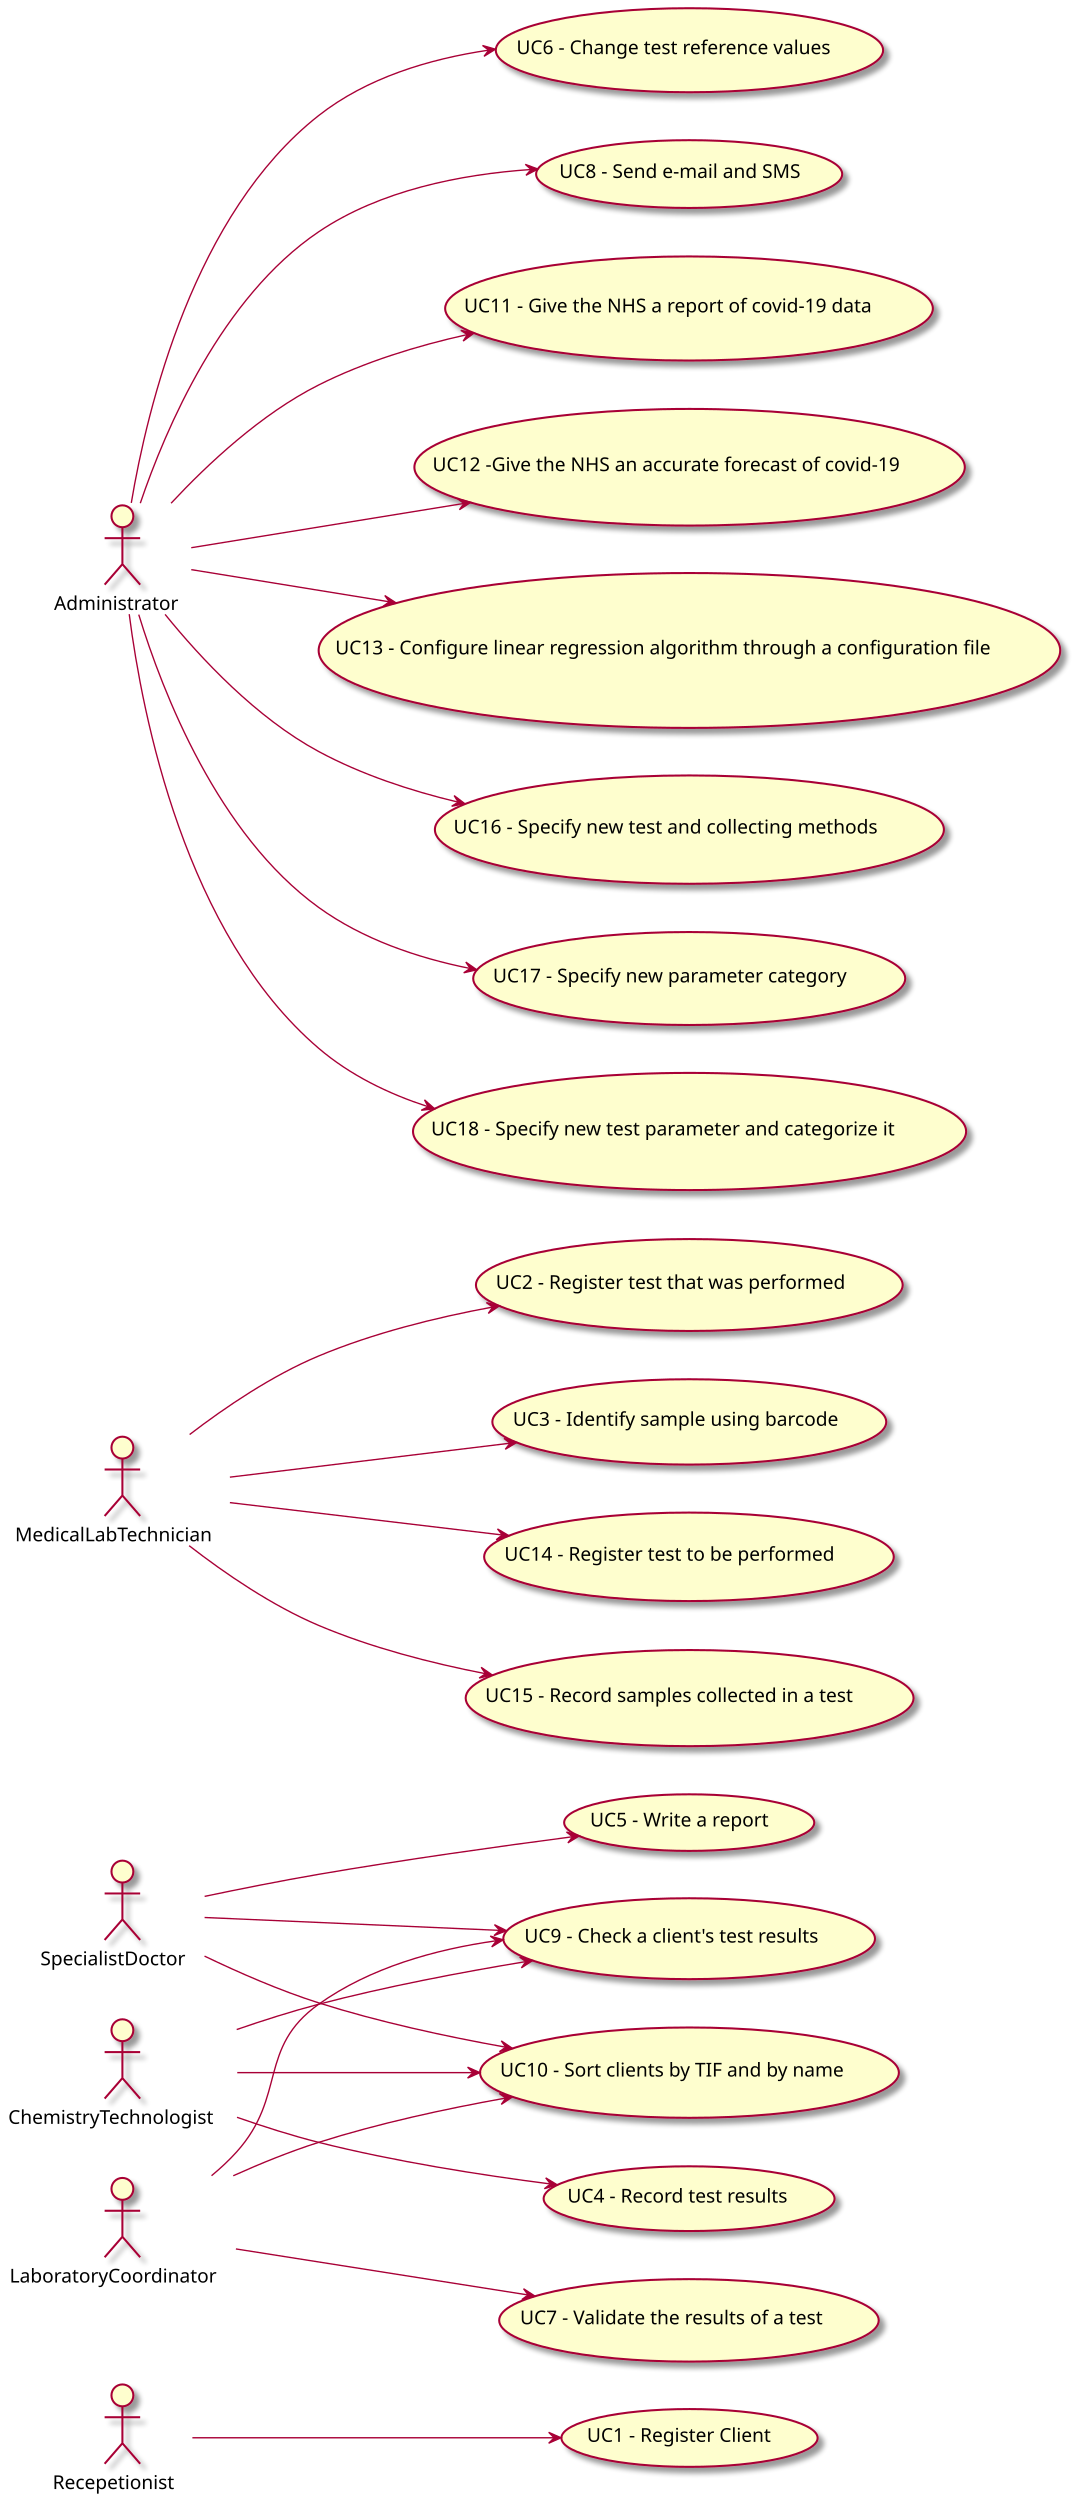
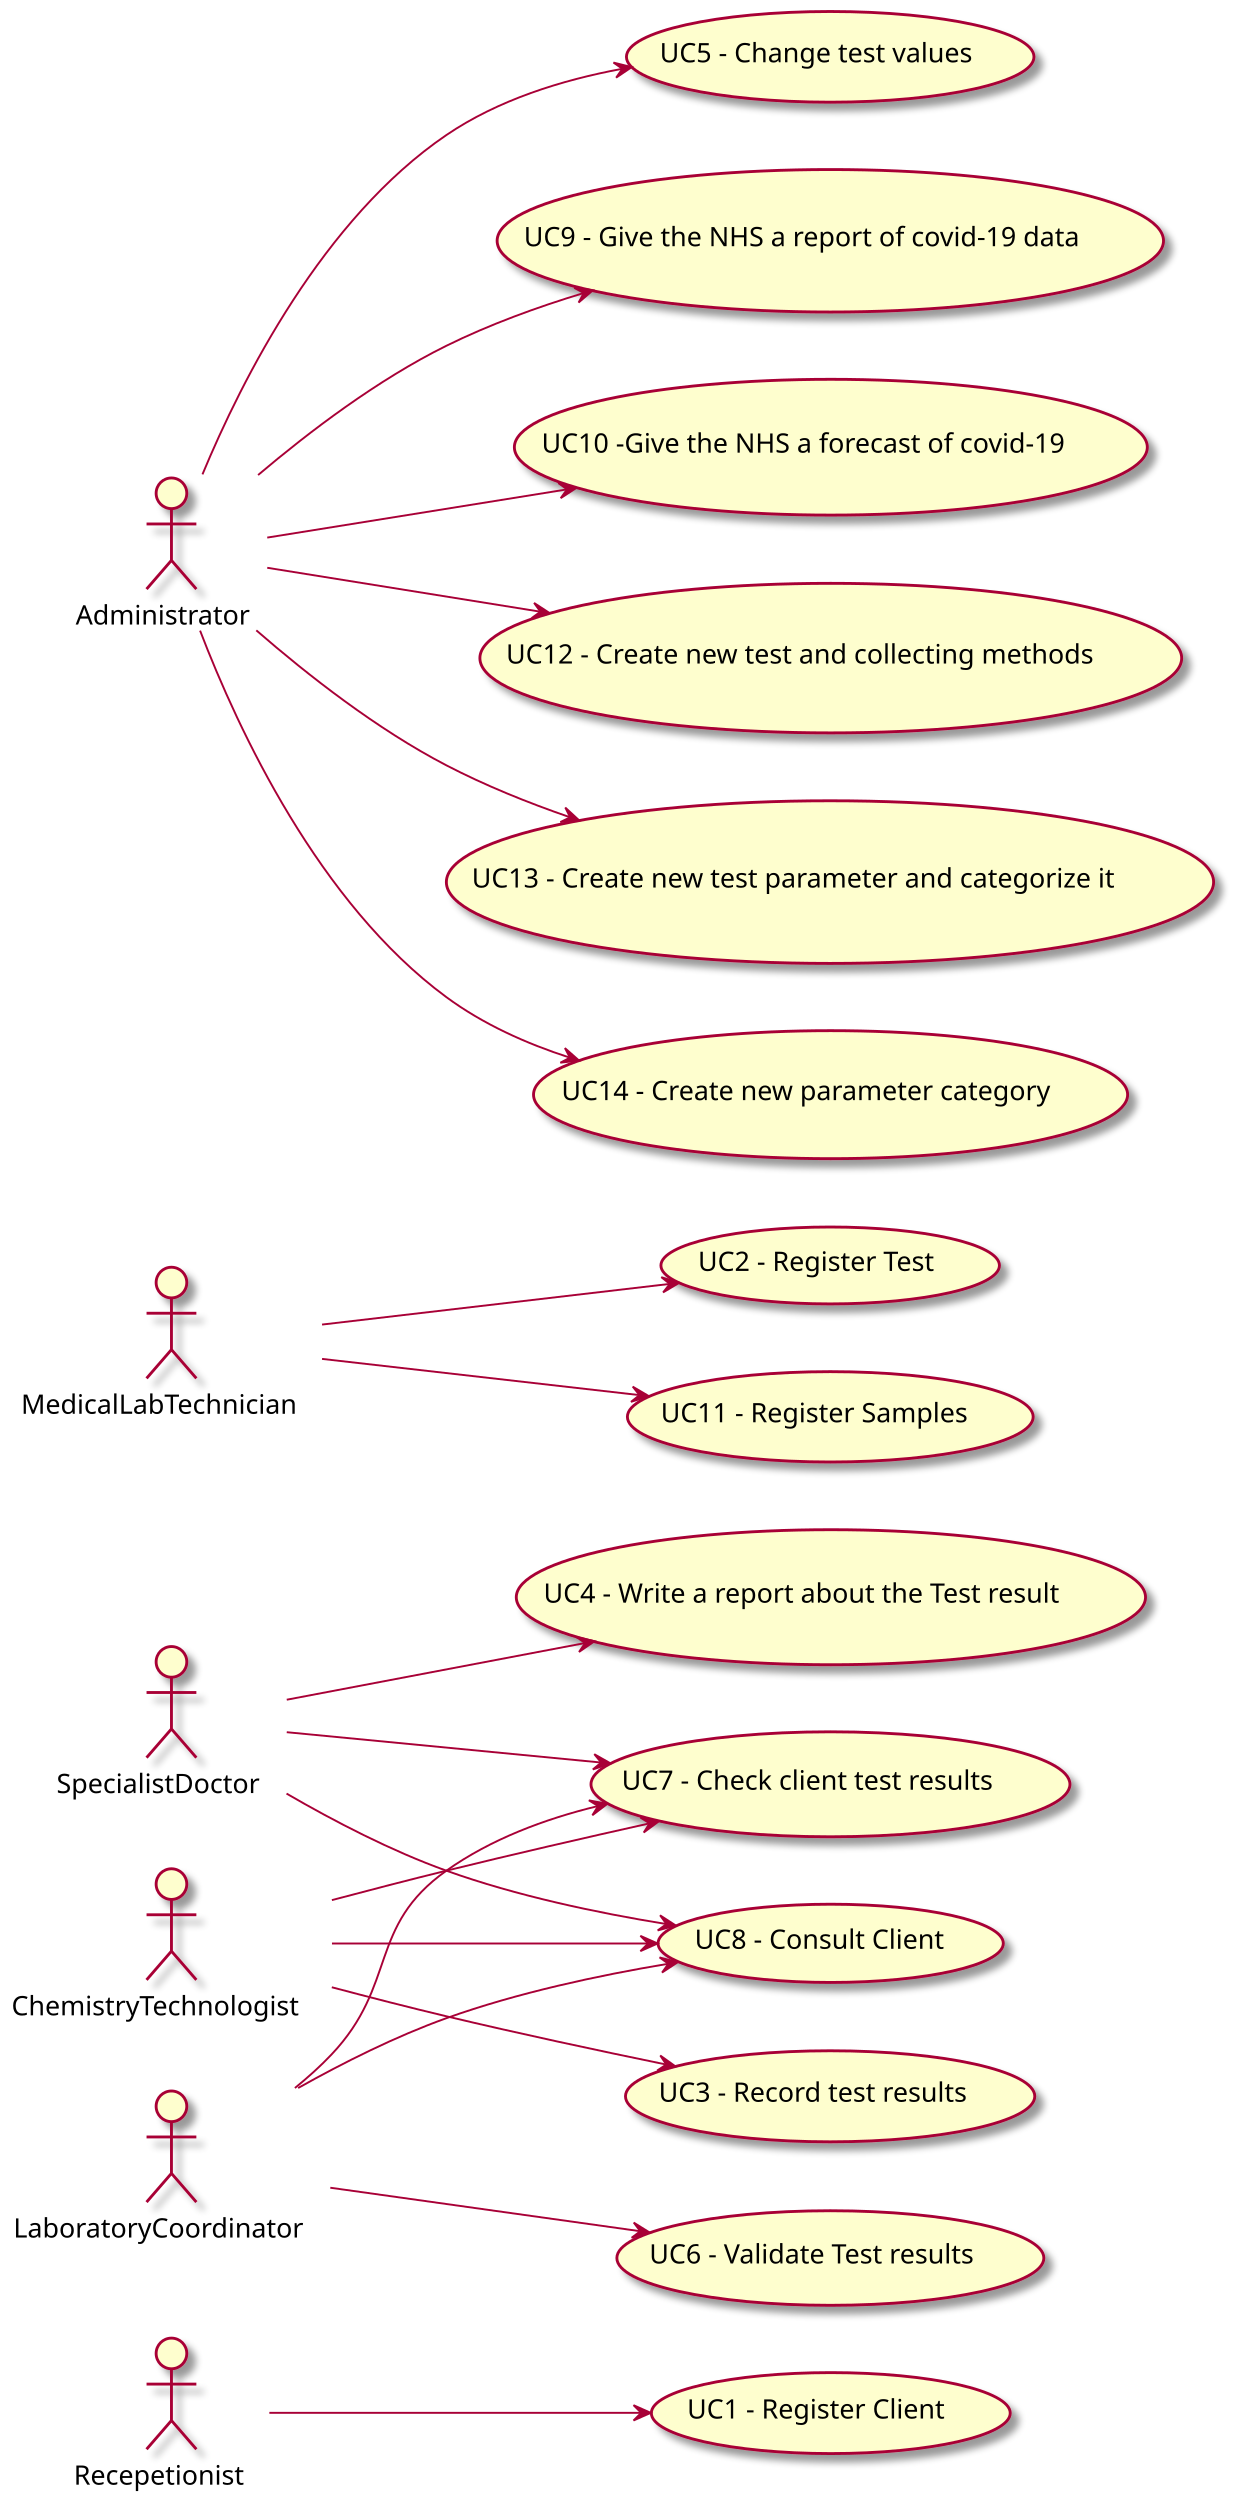
- <svg xmlns="http://www.w3.org/2000/svg" contentScriptType="application/ecmascript" contentStyleType="text/css" height="1828px" preserveAspectRatio="none" style="width:787px;height:1828px;" version="1.1" viewBox="0 0 787 1828" width="787px" zoomAndPan="magnify">
+ <svg xmlns="http://www.w3.org/2000/svg" contentScriptType="application/ecmascript" contentStyleType="text/css" height="1305px" preserveAspectRatio="none" style="width:645px;height:1305px;" version="1.1" viewBox="0 0 645 1305" width="645px" zoomAndPan="magnify">
  <defs>
-     <filter height="300%" id="f11ed9eg64wi3p" width="300%" x="-1" y="-1">
+     <filter height="300%" id="f1mqpg60bxb8xo" width="300%" x="-1" y="-1">
      <feGaussianBlur result="blurOut" stdDeviation="2.0" />
      <feColorMatrix in="blurOut" result="blurOut2" type="matrix" values="0 0 0 0 0 0 0 0 0 0 0 0 0 0 0 0 0 0 .4 0" />
      <feOffset dx="4.0" dy="4.0" in="blurOut2" result="blurOut3" />
      <feBlend in="SourceGraphic" in2="blurOut3" mode="normal" />
    </filter>
  </defs>
  <g>
-     <ellipse cx="89.5" cy="1751.5" fill="#FEFECE" filter="url(#f11ed9eg64wi3p)" rx="8" ry="8" style="stroke:#A80036;stroke-width:1.5;" />
-     <path d="M89.5,1759.5 L89.5,1786.5 M76.5,1767.5 L102.5,1767.5 M89.5,1786.5 L76.5,1801.5 M89.5,1786.5 L102.5,1801.5 " fill="none" filter="url(#f11ed9eg64wi3p)" style="stroke:#A80036;stroke-width:1.5;" />
-     <text fill="#000000" font-family="sans-serif" font-size="14" lengthAdjust="spacing" textLength="102" x="38.5" y="1819.995">Recepetionist</text>
-     <ellipse cx="504.169" cy="1782.634" fill="#FEFECE" filter="url(#f11ed9eg64wi3p)" rx="93.669" ry="21.134" style="stroke:#A80036;stroke-width:1.5;" />
-     <text fill="#000000" font-family="sans-serif" font-size="14" lengthAdjust="spacing" textLength="150" x="429.169" y="1785.48">UC1 - Register Client</text>
-     <ellipse cx="503.899" cy="1417.58" fill="#FEFECE" filter="url(#f11ed9eg64wi3p)" rx="135.899" ry="29.58" style="stroke:#A80036;stroke-width:1.5;" />
-     <text fill="#000000" font-family="sans-serif" font-size="14" lengthAdjust="spacing" textLength="241" x="383.399" y="1420.427">UC9 - Check a client's test results</text>
-     <ellipse cx="504.134" cy="1515.527" fill="#FEFECE" filter="url(#f11ed9eg64wi3p)" rx="153.134" ry="33.027" style="stroke:#A80036;stroke-width:1.5;" />
-     <text fill="#000000" font-family="sans-serif" font-size="14" lengthAdjust="spacing" textLength="277" x="365.634" y="1518.373">UC10 - Sort clients by TIF and by name</text>
-     <ellipse cx="89.5" cy="1058.5" fill="#FEFECE" filter="url(#f11ed9eg64wi3p)" rx="8" ry="8" style="stroke:#A80036;stroke-width:1.5;" />
-     <path d="M89.5,1066.5 L89.5,1093.5 M76.5,1074.5 L102.5,1074.5 M89.5,1093.5 L76.5,1108.5 M89.5,1093.5 L102.5,1108.5 " fill="none" filter="url(#f11ed9eg64wi3p)" style="stroke:#A80036;stroke-width:1.5;" />
-     <text fill="#000000" font-family="sans-serif" font-size="14" lengthAdjust="spacing" textLength="157" x="11" y="1126.995">MedicalLabTechnician</text>
-     <ellipse cx="504.023" cy="939.605" fill="#FEFECE" filter="url(#f11ed9eg64wi3p)" rx="156.023" ry="33.605" style="stroke:#A80036;stroke-width:1.5;" />
-     <text fill="#000000" font-family="sans-serif" font-size="14" lengthAdjust="spacing" textLength="283" x="362.523" y="942.451">UC2 - Register test that was performed</text>
-     <ellipse cx="504.014" cy="1039.703" fill="#FEFECE" filter="url(#f11ed9eg64wi3p)" rx="144.014" ry="31.203" style="stroke:#A80036;stroke-width:1.5;" />
-     <text fill="#000000" font-family="sans-serif" font-size="14" lengthAdjust="spacing" textLength="258" x="375.014" y="1042.55">UC3 - Identify sample using barcode</text>
-     <ellipse cx="503.768" cy="1138.354" fill="#FEFECE" filter="url(#f11ed9eg64wi3p)" rx="149.768" ry="32.354" style="stroke:#A80036;stroke-width:1.5;" />
-     <text fill="#000000" font-family="sans-serif" font-size="14" lengthAdjust="spacing" textLength="270" x="368.768" y="1141.2">UC14 - Register test to be performed</text>
-     <ellipse cx="504.249" cy="1241.65" fill="#FEFECE" filter="url(#f11ed9eg64wi3p)" rx="163.749" ry="35.15" style="stroke:#A80036;stroke-width:1.5;" />
-     <text fill="#000000" font-family="sans-serif" font-size="14" lengthAdjust="spacing" textLength="299" x="354.749" y="1244.496">UC15 - Record samples collected in a test</text>
-     <ellipse cx="89.5" cy="1484.5" fill="#FEFECE" filter="url(#f11ed9eg64wi3p)" rx="8" ry="8" style="stroke:#A80036;stroke-width:1.5;" />
-     <path d="M89.5,1492.5 L89.5,1519.5 M76.5,1500.5 L102.5,1500.5 M89.5,1519.5 L76.5,1534.5 M89.5,1519.5 L102.5,1534.5 " fill="none" filter="url(#f11ed9eg64wi3p)" style="stroke:#A80036;stroke-width:1.5;" />
-     <text fill="#000000" font-family="sans-serif" font-size="14" lengthAdjust="spacing" textLength="167" x="6" y="1552.995">ChemistryTechnologist</text>
-     <ellipse cx="503.868" cy="1607.674" fill="#FEFECE" filter="url(#f11ed9eg64wi3p)" rx="106.368" ry="23.674" style="stroke:#A80036;stroke-width:1.5;" />
-     <text fill="#000000" font-family="sans-serif" font-size="14" lengthAdjust="spacing" textLength="178" x="414.868" y="1610.52">UC4 - Record test results</text>
-     <ellipse cx="89.5" cy="1368.5" fill="#FEFECE" filter="url(#f11ed9eg64wi3p)" rx="8" ry="8" style="stroke:#A80036;stroke-width:1.5;" />
-     <path d="M89.5,1376.5 L89.5,1403.5 M76.5,1384.5 L102.5,1384.5 M89.5,1403.5 L76.5,1418.5 M89.5,1403.5 L102.5,1418.5 " fill="none" filter="url(#f11ed9eg64wi3p)" style="stroke:#A80036;stroke-width:1.5;" />
-     <text fill="#000000" font-family="sans-serif" font-size="14" lengthAdjust="spacing" textLength="120" x="29.5" y="1436.995">SpecialistDoctor</text>
-     <ellipse cx="503.943" cy="1332.689" fill="#FEFECE" filter="url(#f11ed9eg64wi3p)" rx="91.443" ry="20.689" style="stroke:#A80036;stroke-width:1.5;" />
-     <text fill="#000000" font-family="sans-serif" font-size="14" lengthAdjust="spacing" textLength="145" x="431.443" y="1335.535">UC5 - Write a report</text>
-     <ellipse cx="89.5" cy="377.5" fill="#FEFECE" filter="url(#f11ed9eg64wi3p)" rx="8" ry="8" style="stroke:#A80036;stroke-width:1.5;" />
-     <path d="M89.5,385.5 L89.5,412.5 M76.5,393.5 L102.5,393.5 M89.5,412.5 L76.5,427.5 M89.5,412.5 L102.5,427.5 " fill="none" filter="url(#f11ed9eg64wi3p)" style="stroke:#A80036;stroke-width:1.5;" />
-     <text fill="#000000" font-family="sans-serif" font-size="14" lengthAdjust="spacing" textLength="100" x="39.5" y="445.995">Administrator</text>
-     <ellipse cx="504.122" cy="36.724" fill="#FEFECE" filter="url(#f11ed9eg64wi3p)" rx="141.622" ry="30.724" style="stroke:#A80036;stroke-width:1.5;" />
-     <text fill="#000000" font-family="sans-serif" font-size="14" lengthAdjust="spacing" textLength="253" x="377.622" y="39.571">UC6 - Change test reference values</text>
-     <ellipse cx="503.908" cy="127.282" fill="#FEFECE" filter="url(#f11ed9eg64wi3p)" rx="111.908" ry="24.782" style="stroke:#A80036;stroke-width:1.5;" />
-     <text fill="#000000" font-family="sans-serif" font-size="14" lengthAdjust="spacing" textLength="190" x="408.908" y="130.128">UC8 - Send e-mail and SMS</text>
-     <ellipse cx="503.8" cy="225.56" fill="#FEFECE" filter="url(#f11ed9eg64wi3p)" rx="178.3" ry="38.06" style="stroke:#A80036;stroke-width:1.5;" />
-     <text fill="#000000" font-family="sans-serif" font-size="14" lengthAdjust="spacing" textLength="329" x="339.3" y="228.407">UC11 - Give the NHS a report of covid-19 data</text>
-     <ellipse cx="504.232" cy="341.646" fill="#FEFECE" filter="url(#f11ed9eg64wi3p)" rx="201.232" ry="42.646" style="stroke:#A80036;stroke-width:1.5;" />
-     <text fill="#000000" font-family="sans-serif" font-size="14" lengthAdjust="spacing" textLength="376" x="316.232" y="344.493">UC12 -Give the NHS an accurate forecast of covid-19</text>
-     <ellipse cx="504.114" cy="475.623" fill="#FEFECE" filter="url(#f11ed9eg64wi3p)" rx="271.114" ry="56.623" style="stroke:#A80036;stroke-width:1.5;" />
-     <text fill="#000000" font-family="sans-serif" font-size="14" lengthAdjust="spacing" textLength="518" x="245.114" y="478.469">UC13 - Configure linear regression algorithm through a configuration file</text>
-     <ellipse cx="504.091" cy="606.618" fill="#FEFECE" filter="url(#f11ed9eg64wi3p)" rx="186.091" ry="39.618" style="stroke:#A80036;stroke-width:1.5;" />
-     <text fill="#000000" font-family="sans-serif" font-size="14" lengthAdjust="spacing" textLength="345" x="331.591" y="609.465">UC16 - Specify new test and collecting methods</text>
-     <ellipse cx="503.952" cy="715.49" fill="#FEFECE" filter="url(#f11ed9eg64wi3p)" rx="157.952" ry="33.99" style="stroke:#A80036;stroke-width:1.5;" />
-     <text fill="#000000" font-family="sans-serif" font-size="14" lengthAdjust="spacing" textLength="287" x="360.452" y="718.337">UC17 - Specify new parameter category</text>
-     <ellipse cx="504.211" cy="827.342" fill="#FEFECE" filter="url(#f11ed9eg64wi3p)" rx="202.211" ry="42.842" style="stroke:#A80036;stroke-width:1.5;" />
-     <text fill="#000000" font-family="sans-serif" font-size="14" lengthAdjust="spacing" textLength="378" x="315.211" y="830.189">UC18 - Specify new test parameter and categorize it</text>
-     <ellipse cx="89.5" cy="1600.5" fill="#FEFECE" filter="url(#f11ed9eg64wi3p)" rx="8" ry="8" style="stroke:#A80036;stroke-width:1.5;" />
-     <path d="M89.5,1608.5 L89.5,1635.5 M76.5,1616.5 L102.5,1616.5 M89.5,1635.5 L76.5,1650.5 M89.5,1635.5 L102.5,1650.5 " fill="none" filter="url(#f11ed9eg64wi3p)" style="stroke:#A80036;stroke-width:1.5;" />
-     <text fill="#000000" font-family="sans-serif" font-size="14" lengthAdjust="spacing" textLength="165" x="7" y="1668.995">LaboratoryCoordinator</text>
-     <ellipse cx="503.758" cy="1696.652" fill="#FEFECE" filter="url(#f11ed9eg64wi3p)" rx="138.758" ry="30.152" style="stroke:#A80036;stroke-width:1.5;" />
-     <text fill="#000000" font-family="sans-serif" font-size="14" lengthAdjust="spacing" textLength="247" x="380.258" y="1699.498">UC7 - Validate the results of a test</text>
-     <path d="M140.668,1782.5 C206.009,1782.5 321.68,1782.5 404.768,1782.5 " fill="none" id="Recepetionist-to-Register" style="stroke:#A80036;stroke-width:1.0;" />
-     <polygon fill="#A80036" points="410.193,1782.5,401.193,1778.5,405.193,1782.5,401.193,1786.5,410.193,1782.5" style="stroke:#A80036;stroke-width:1.0;" />
-     <path d="M138.658,1048.928 C164.983,1028.749 199.07,1005.699 233,991.5 C272.777,974.854 318.098,963.48 360.099,955.732 " fill="none" id="MedicalLabTechnician-to-UC2 - Register test that was performed" style="stroke:#A80036;stroke-width:1.0;" />
-     <polygon fill="#A80036" points="365.204,954.805,355.634,952.479,360.285,955.699,357.064,960.35,365.204,954.805" style="stroke:#A80036;stroke-width:1.0;" />
-     <path d="M168.088,1080.095 C225.634,1073.12 305.43,1063.448 372.697,1055.294 " fill="none" id="MedicalLabTechnician-to-UC3 - Identify sample using barcode" style="stroke:#A80036;stroke-width:1.0;" />
-     <polygon fill="#A80036" points="377.929,1054.66,368.512,1051.774,372.966,1055.263,369.477,1059.716,377.929,1054.66" style="stroke:#A80036;stroke-width:1.0;" />
-     <path d="M168.088,1098.717 C224.042,1105.363 301.031,1114.509 367.086,1122.355 " fill="none" id="MedicalLabTechnician-to-UC14 - Register test to be performed" style="stroke:#A80036;stroke-width:1.0;" />
-     <polygon fill="#A80036" points="372.226,1122.966,363.761,1117.932,367.261,1122.376,362.817,1125.876,372.226,1122.966" style="stroke:#A80036;stroke-width:1.0;" />
-     <path d="M138.294,1130.201 C164.651,1150.635 198.88,1174.054 233,1188.5 C271.149,1204.652 314.438,1215.943 355.004,1223.813 " fill="none" id="MedicalLabTechnician-to-UC15 - Record samples collected in a test" style="stroke:#A80036;stroke-width:1.0;" />
-     <polygon fill="#A80036" points="359.938,1224.756,351.849,1219.138,355.027,1223.818,350.347,1226.996,359.938,1224.756" style="stroke:#A80036;stroke-width:1.0;" />
-     <path d="M173.306,1548.173 C192.674,1554.963 213.382,1561.549 233,1566.5 C288.223,1580.436 351.07,1590.321 402.227,1596.888 " fill="none" id="ChemistryTechnologist-to-UC4 - Record test results" style="stroke:#A80036;stroke-width:1.0;" />
-     <polygon fill="#A80036" points="407.455,1597.553,399.032,1592.448,402.495,1596.922,398.022,1600.384,407.455,1597.553" style="stroke:#A80036;stroke-width:1.0;" />
-     <path d="M173.063,1483.997 C192.533,1477.277 213.347,1470.659 233,1465.5 C281.985,1452.642 336.88,1442.182 384.314,1434.347 " fill="none" id="ChemistryTechnologist-to-Check" style="stroke:#A80036;stroke-width:1.0;" />
-     <polygon fill="#A80036" points="389.469,1433.501,379.94,1431.012,384.535,1434.311,381.236,1438.906,389.469,1433.501" style="stroke:#A80036;stroke-width:1.0;" />
-     <path d="M173.479,1515.5 C222.808,1515.5 286.997,1515.5 345.602,1515.5 " fill="none" id="ChemistryTechnologist-to-Sort" style="stroke:#A80036;stroke-width:1.0;" />
-     <polygon fill="#A80036" points="350.892,1515.5,341.892,1511.5,345.892,1515.5,341.892,1519.5,350.892,1515.5" style="stroke:#A80036;stroke-width:1.0;" />
-     <path d="M149.626,1386.627 C175.197,1381.277 205.506,1375.228 233,1370.5 C294.916,1359.853 365.202,1350.032 418.538,1343.042 " fill="none" id="SpecialistDoctor-to-UC5 - Write a report" style="stroke:#A80036;stroke-width:1.0;" />
-     <polygon fill="#A80036" points="423.646,1342.375,414.203,1339.576,418.688,1343.024,415.241,1347.509,423.646,1342.375" style="stroke:#A80036;stroke-width:1.0;" />
-     <path d="M149.553,1430.314 C174.722,1442.419 204.75,1455.534 233,1464.5 C276.672,1478.36 325.581,1488.999 369.649,1496.883 " fill="none" id="SpecialistDoctor-to-Sort" style="stroke:#A80036;stroke-width:1.0;" />
-     <polygon fill="#A80036" points="374.722,1497.782,366.558,1492.273,369.799,1496.909,365.162,1500.15,374.722,1497.782" style="stroke:#A80036;stroke-width:1.0;" />
-     <path d="M149.601,1402.079 C205.621,1404.523 291.86,1408.287 365.122,1411.484 " fill="none" id="SpecialistDoctor-to-Check" style="stroke:#A80036;stroke-width:1.0;" />
-     <polygon fill="#A80036" points="370.374,1411.713,361.557,1407.323,365.379,1411.495,361.208,1415.316,370.374,1411.713" style="stroke:#A80036;stroke-width:1.0;" />
-     <path d="M96.003,367.73 C107.716,297.92 141.934,156.08 233,84.5 C268.05,56.95 313.584,43.13 357.243,36.68 " fill="none" id="Administrator-to-UC6 - Change test reference values" style="stroke:#A80036;stroke-width:1.0;" />
-     <polygon fill="#A80036" points="362.282,35.97,352.811,33.268,357.331,36.669,353.93,41.189,362.282,35.97" style="stroke:#A80036;stroke-width:1.0;" />
-     <path d="M102.588,367.93 C121.137,313.28 162.128,217.34 233,169.5 C278.047,139.09 336.849,127.49 388.074,123.95 " fill="none" id="Administrator-to-UC8 - Send e-mail and SMS" style="stroke:#A80036;stroke-width:1.0;" />
-     <polygon fill="#A80036" points="393.324,123.61,384.086,120.195,388.334,123.93,384.599,128.178,393.324,123.61" style="stroke:#A80036;stroke-width:1.0;" />
-     <path d="M125.1,367.96 C151.719,339.41 190.965,302.65 233,281.5 C266.457,264.66 304.682,252.89 341.636,244.65 " fill="none" id="Administrator-to-UC11 - Give the NHS a report of covid-19 data" style="stroke:#A80036;stroke-width:1.0;" />
-     <polygon fill="#A80036" points="346.605,243.56,336.958,241.578,341.721,244.63,338.669,249.393,346.605,243.56" style="stroke:#A80036;stroke-width:1.0;" />
-     <path d="M139.847,400.48 C189.133,392.48 267.631,379.73 339.055,368.13 " fill="none" id="Administrator-to-UC12 -Give the NHS an accurate forecast of covid-19" style="stroke:#A80036;stroke-width:1.0;" />
-     <polygon fill="#A80036" points="344.185,367.3,334.66,364.796,339.25,368.103,335.944,372.693,344.185,367.3" style="stroke:#A80036;stroke-width:1.0;" />
-     <path d="M139.847,416.52 C176.797,422.52 230.166,431.19 284.665,440.04 " fill="none" id="Administrator-to-UC13 - Configure linear regression algorithm through a configuration file" style="stroke:#A80036;stroke-width:1.0;" />
-     <polygon fill="#A80036" points="289.602,440.84,281.361,435.447,284.667,440.038,280.077,443.344,289.602,440.84" style="stroke:#A80036;stroke-width:1.0;" />
-     <path d="M120.709,449.24 C146.836,481.47 187.498,524.99 233,549.5 C264.156,566.28 299.812,578.13 334.777,586.48 " fill="none" id="Administrator-to-UC16 - Specify new test and collecting methods" style="stroke:#A80036;stroke-width:1.0;" />
-     <polygon fill="#A80036" points="339.93,587.69,332.08,581.742,335.062,586.549,330.255,589.531,339.93,587.69" style="stroke:#A80036;stroke-width:1.0;" />
-     <path d="M101.45,449.4 C119.068,506.84 159.421,610.33 233,663.5 C265.03,686.65 304.579,700.26 343.434,708.09 " fill="none" id="Administrator-to-UC17 - Specify new parameter category" style="stroke:#A80036;stroke-width:1.0;" />
-     <polygon fill="#A80036" points="348.663,709.11,340.594,703.463,343.755,708.154,339.064,711.316,348.663,709.11" style="stroke:#A80036;stroke-width:1.0;" />
-     <path d="M94.494,449.08 C104.102,523.82 135.48,683.17 233,766.5 C255.881,786.05 283.726,799.69 312.736,809.13 " fill="none" id="Administrator-to-UC18 - Specify new test parameter and categorize it" style="stroke:#A80036;stroke-width:1.0;" />
-     <polygon fill="#A80036" points="317.782,810.73,310.406,804.203,313.015,809.223,307.995,811.831,317.782,810.73" style="stroke:#A80036;stroke-width:1.0;" />
-     <path d="M172.49,1644.42 C233.516,1654.036 317.681,1667.298 385.804,1678.033 " fill="none" id="LaboratoryCoordinator-to-UC7 - Validate the results of a test" style="stroke:#A80036;stroke-width:1.0;" />
-     <polygon fill="#A80036" points="391.095,1678.866,382.827,1673.514,386.156,1678.088,381.582,1681.416,391.095,1678.866" style="stroke:#A80036;stroke-width:1.0;" />
-     <path d="M154.674,1590.88 C161.233,1585.444 167.497,1579.618 173,1573.5 C209.723,1532.677 188.304,1497.397 233,1465.5 C270.409,1438.804 317.995,1425.415 362.765,1419.095 " fill="none" id="LaboratoryCoordinator-to-Check" style="stroke:#A80036;stroke-width:1.0;" />
-     <polygon fill="#A80036" points="367.928,1418.395,358.472,1415.639,362.973,1419.066,359.546,1423.567,367.928,1418.395" style="stroke:#A80036;stroke-width:1.0;" />
-     <path d="M170.549,1590.907 C190.574,1581.896 212.266,1573.08 233,1566.5 C276.672,1552.64 325.581,1542.001 369.649,1534.117 " fill="none" id="LaboratoryCoordinator-to-Sort" style="stroke:#A80036;stroke-width:1.0;" />
-     <polygon fill="#A80036" points="374.722,1533.218,365.162,1530.85,369.799,1534.091,366.558,1538.727,374.722,1533.218" style="stroke:#A80036;stroke-width:1.0;" />
+     <ellipse cx="89.5" cy="1228.5" fill="#FEFECE" filter="url(#f1mqpg60bxb8xo)" rx="8" ry="8" style="stroke:#A80036;stroke-width:1.5;" />
+     <path d="M89.5,1236.5 L89.5,1263.5 M76.5,1244.5 L102.5,1244.5 M89.5,1263.5 L76.5,1278.5 M89.5,1263.5 L102.5,1278.5 " fill="none" filter="url(#f1mqpg60bxb8xo)" style="stroke:#A80036;stroke-width:1.5;" />
+     <text fill="#000000" font-family="sans-serif" font-size="14" lengthAdjust="spacing" textLength="102" x="38.5" y="1296.995">Recepetionist</text>
+     <ellipse cx="433.669" cy="1259.634" fill="#FEFECE" filter="url(#f1mqpg60bxb8xo)" rx="93.669" ry="21.134" style="stroke:#A80036;stroke-width:1.5;" />
+     <text fill="#000000" font-family="sans-serif" font-size="14" lengthAdjust="spacing" textLength="150" x="358.669" y="1262.48">UC1 - Register Client</text>
+     <ellipse cx="433.504" cy="931.401" fill="#FEFECE" filter="url(#f1mqpg60bxb8xo)" rx="125.004" ry="27.401" style="stroke:#A80036;stroke-width:1.5;" />
+     <text fill="#000000" font-family="sans-serif" font-size="14" lengthAdjust="spacing" textLength="218" x="324.504" y="934.247">UC7 - Check client test results</text>
+     <ellipse cx="433.614" cy="1014.423" fill="#FEFECE" filter="url(#f1mqpg60bxb8xo)" rx="90.114" ry="20.423" style="stroke:#A80036;stroke-width:1.5;" />
+     <text fill="#000000" font-family="sans-serif" font-size="14" lengthAdjust="spacing" textLength="142" x="362.614" y="1017.27">UC8 - Consult Client</text>
+     <ellipse cx="89.5" cy="669.5" fill="#FEFECE" filter="url(#f1mqpg60bxb8xo)" rx="8" ry="8" style="stroke:#A80036;stroke-width:1.5;" />
+     <path d="M89.5,677.5 L89.5,704.5 M76.5,685.5 L102.5,685.5 M89.5,704.5 L76.5,719.5 M89.5,704.5 L102.5,719.5 " fill="none" filter="url(#f1mqpg60bxb8xo)" style="stroke:#A80036;stroke-width:1.5;" />
+     <text fill="#000000" font-family="sans-serif" font-size="14" lengthAdjust="spacing" textLength="157" x="11" y="737.995">MedicalLabTechnician</text>
+     <ellipse cx="433.352" cy="660.57" fill="#FEFECE" filter="url(#f1mqpg60bxb8xo)" rx="88.352" ry="20.07" style="stroke:#A80036;stroke-width:1.5;" />
+     <text fill="#000000" font-family="sans-serif" font-size="14" lengthAdjust="spacing" textLength="138" x="364.352" y="663.417">UC2 - Register Test</text>
+     <ellipse cx="433.409" cy="739.582" fill="#FEFECE" filter="url(#f1mqpg60bxb8xo)" rx="105.909" ry="23.582" style="stroke:#A80036;stroke-width:1.5;" />
+     <text fill="#000000" font-family="sans-serif" font-size="14" lengthAdjust="spacing" textLength="177" x="344.909" y="742.428">UC11 - Register Samples</text>
+     <ellipse cx="89.5" cy="983.5" fill="#FEFECE" filter="url(#f1mqpg60bxb8xo)" rx="8" ry="8" style="stroke:#A80036;stroke-width:1.5;" />
+     <path d="M89.5,991.5 L89.5,1018.5 M76.5,999.5 L102.5,999.5 M89.5,1018.5 L76.5,1033.5 M89.5,1018.5 L102.5,1033.5 " fill="none" filter="url(#f1mqpg60bxb8xo)" style="stroke:#A80036;stroke-width:1.5;" />
+     <text fill="#000000" font-family="sans-serif" font-size="14" lengthAdjust="spacing" textLength="167" x="6" y="1051.995">ChemistryTechnologist</text>
+     <ellipse cx="433.328" cy="1094.265" fill="#FEFECE" filter="url(#f1mqpg60bxb8xo)" rx="106.828" ry="23.765" style="stroke:#A80036;stroke-width:1.5;" />
+     <text fill="#000000" font-family="sans-serif" font-size="14" lengthAdjust="spacing" textLength="179" x="343.828" y="1097.112">UC3 - Record test results</text>
+     <ellipse cx="89.5" cy="867.5" fill="#FEFECE" filter="url(#f1mqpg60bxb8xo)" rx="8" ry="8" style="stroke:#A80036;stroke-width:1.5;" />
+     <path d="M89.5,875.5 L89.5,902.5 M76.5,883.5 L102.5,883.5 M89.5,902.5 L76.5,917.5 M89.5,902.5 L102.5,917.5 " fill="none" filter="url(#f1mqpg60bxb8xo)" style="stroke:#A80036;stroke-width:1.5;" />
+     <text fill="#000000" font-family="sans-serif" font-size="14" lengthAdjust="spacing" textLength="120" x="29.5" y="935.995">SpecialistDoctor</text>
+     <ellipse cx="433.733" cy="833.746" fill="#FEFECE" filter="url(#f1mqpg60bxb8xo)" rx="164.232" ry="35.246" style="stroke:#A80036;stroke-width:1.5;" />
+     <text fill="#000000" font-family="sans-serif" font-size="14" lengthAdjust="spacing" textLength="300" x="283.733" y="836.593">UC4 - Write a report about the Test result</text>
+     <ellipse cx="89.5" cy="257.5" fill="#FEFECE" filter="url(#f1mqpg60bxb8xo)" rx="8" ry="8" style="stroke:#A80036;stroke-width:1.5;" />
+     <path d="M89.5,265.5 L89.5,292.5 M76.5,273.5 L102.5,273.5 M89.5,292.5 L76.5,307.5 M89.5,292.5 L102.5,307.5 " fill="none" filter="url(#f1mqpg60bxb8xo)" style="stroke:#A80036;stroke-width:1.5;" />
+     <text fill="#000000" font-family="sans-serif" font-size="14" lengthAdjust="spacing" textLength="100" x="39.5" y="325.995">Administrator</text>
+     <ellipse cx="433.368" cy="29.674" fill="#FEFECE" filter="url(#f1mqpg60bxb8xo)" rx="106.368" ry="23.674" style="stroke:#A80036;stroke-width:1.5;" />
+     <text fill="#000000" font-family="sans-serif" font-size="14" lengthAdjust="spacing" textLength="178" x="344.368" y="32.52">UC5 - Change test values</text>
+     <ellipse cx="433.427" cy="125.685" fill="#FEFECE" filter="url(#f1mqpg60bxb8xo)" rx="173.927" ry="37.185" style="stroke:#A80036;stroke-width:1.5;" />
+     <text fill="#000000" font-family="sans-serif" font-size="14" lengthAdjust="spacing" textLength="320" x="273.427" y="128.532">UC9 - Give the NHS a report of covid-19 data</text>
+     <ellipse cx="433.7" cy="233.44" fill="#FEFECE" filter="url(#f1mqpg60bxb8xo)" rx="165.2" ry="35.44" style="stroke:#A80036;stroke-width:1.5;" />
+     <text fill="#000000" font-family="sans-serif" font-size="14" lengthAdjust="spacing" textLength="302" x="282.7" y="236.287">UC10 -Give the NHS a forecast of covid-19</text>
+     <ellipse cx="433.667" cy="343.533" fill="#FEFECE" filter="url(#f1mqpg60bxb8xo)" rx="183.167" ry="39.033" style="stroke:#A80036;stroke-width:1.5;" />
+     <text fill="#000000" font-family="sans-serif" font-size="14" lengthAdjust="spacing" textLength="339" x="264.167" y="346.38">UC12 - Create new test and collecting methods</text>
+     <ellipse cx="433.253" cy="460.451" fill="#FEFECE" filter="url(#f1mqpg60bxb8xo)" rx="200.254" ry="42.451" style="stroke:#A80036;stroke-width:1.5;" />
+     <text fill="#000000" font-family="sans-serif" font-size="14" lengthAdjust="spacing" textLength="374" x="246.254" y="463.297">UC13 - Create new test parameter and categorize it</text>
+     <ellipse cx="433.56" cy="571.412" fill="#FEFECE" filter="url(#f1mqpg60bxb8xo)" rx="155.06" ry="33.412" style="stroke:#A80036;stroke-width:1.5;" />
+     <text fill="#000000" font-family="sans-serif" font-size="14" lengthAdjust="spacing" textLength="281" x="293.06" y="574.259">UC14 - Create new parameter category</text>
+     <ellipse cx="89.5" cy="1099.5" fill="#FEFECE" filter="url(#f1mqpg60bxb8xo)" rx="8" ry="8" style="stroke:#A80036;stroke-width:1.5;" />
+     <path d="M89.5,1107.5 L89.5,1134.5 M76.5,1115.5 L102.5,1115.5 M89.5,1134.5 L76.5,1149.5 M89.5,1134.5 L102.5,1149.5 " fill="none" filter="url(#f1mqpg60bxb8xo)" style="stroke:#A80036;stroke-width:1.5;" />
+     <text fill="#000000" font-family="sans-serif" font-size="14" lengthAdjust="spacing" textLength="165" x="7" y="1167.995">LaboratoryCoordinator</text>
+     <ellipse cx="433.444" cy="1178.689" fill="#FEFECE" filter="url(#f1mqpg60bxb8xo)" rx="111.444" ry="24.689" style="stroke:#A80036;stroke-width:1.5;" />
+     <text fill="#000000" font-family="sans-serif" font-size="14" lengthAdjust="spacing" textLength="189" x="338.944" y="1181.535">UC6 - Validate Test results</text>
+     <path d="M140.596,1259.5 C191.306,1259.5 271.058,1259.5 334.395,1259.5 " fill="none" id="Recepetionist-to-Register" style="stroke:#A80036;stroke-width:1.0;" />
+     <polygon fill="#A80036" points="339.697,1259.5,330.697,1255.5,334.697,1259.5,330.697,1263.5,339.697,1259.5" style="stroke:#A80036;stroke-width:1.0;" />
+     <path d="M168.105,691.423 C222.135,685.104 294.111,676.686 349.321,670.228 " fill="none" id="MedicalLabTechnician-to-UC2 - Register Test" style="stroke:#A80036;stroke-width:1.0;" />
+     <polygon fill="#A80036" points="354.611,669.61,345.207,666.684,349.645,670.192,346.137,674.63,354.611,669.61" style="stroke:#A80036;stroke-width:1.0;" />
+     <path d="M168.105,709.35 C217.172,714.945 281.037,722.228 333.707,728.234 " fill="none" id="MedicalLabTechnician-to-UC11 - Register Samples" style="stroke:#A80036;stroke-width:1.0;" />
+     <polygon fill="#A80036" points="338.768,728.811,330.278,723.818,333.8,728.245,329.373,731.767,338.768,728.811" style="stroke:#A80036;stroke-width:1.0;" />
+     <path d="M173.199,1037.349 C192.756,1042.531 213.573,1047.868 233,1052.5 C270.41,1061.419 312.003,1070.333 347.489,1077.64 " fill="none" id="ChemistryTechnologist-to-UC3 - Record test results" style="stroke:#A80036;stroke-width:1.0;" />
+     <polygon fill="#A80036" points="352.679,1078.706,344.668,1072.977,347.781,1077.7,343.058,1080.814,352.679,1078.706" style="stroke:#A80036;stroke-width:1.0;" />
+     <path d="M173.248,991.853 C192.803,986.662 213.607,981.271 233,976.5 C267.504,968.011 305.52,959.282 339.029,951.798 " fill="none" id="ChemistryTechnologist-to-Check" style="stroke:#A80036;stroke-width:1.0;" />
+     <polygon fill="#A80036" points="343.939,950.703,334.284,948.758,339.059,951.792,336.026,956.567,343.939,950.703" style="stroke:#A80036;stroke-width:1.0;" />
+     <path d="M173.289,1014.5 C222.981,1014.5 286.359,1014.5 338.007,1014.5 " fill="none" id="ChemistryTechnologist-to-Sort" style="stroke:#A80036;stroke-width:1.0;" />
+     <polygon fill="#A80036" points="343.285,1014.5,334.285,1010.5,338.285,1014.5,334.285,1018.5,343.285,1014.5" style="stroke:#A80036;stroke-width:1.0;" />
+     <path d="M149.681,887.252 C192.464,879.121 251.876,867.829 305.208,857.693 " fill="none" id="SpecialistDoctor-to-UC4 - Write a report about the Test result" style="stroke:#A80036;stroke-width:1.0;" />
+     <polygon fill="#A80036" points="310.35,856.716,300.762,854.465,305.438,857.649,302.254,862.325,310.35,856.716" style="stroke:#A80036;stroke-width:1.0;" />
+     <path d="M149.567,936.251 C174.489,950.723 204.33,966.212 233,976.5 C269.533,989.609 311.538,998.471 347.552,1004.314 " fill="none" id="SpecialistDoctor-to-Sort" style="stroke:#A80036;stroke-width:1.0;" />
+     <polygon fill="#A80036" points="352.821,1005.154,344.563,999.787,347.883,1004.367,343.303,1007.687,352.821,1005.154" style="stroke:#A80036;stroke-width:1.0;" />
+     <path d="M149.681,904.21 C194.777,908.562 258.349,914.696 313.802,920.047 " fill="none" id="SpecialistDoctor-to-Check" style="stroke:#A80036;stroke-width:1.0;" />
+     <polygon fill="#A80036" points="318.8,920.529,310.226,915.683,313.823,920.049,309.458,923.647,318.8,920.529" style="stroke:#A80036;stroke-width:1.0;" />
+     <path d="M105.688,247.62 C126.472,197.61 168.693,114.24 233,70.5 C259.851,52.24 293.111,41.8 324.727,35.93 " fill="none" id="Administrator-to-UC5 - Change test values" style="stroke:#A80036;stroke-width:1.0;" />
+     <polygon fill="#A80036" points="329.786,35.02,320.223,32.664,324.864,35.899,321.629,40.54,329.786,35.02" style="stroke:#A80036;stroke-width:1.0;" />
+     <path d="M134.718,247.96 C161.471,225.31 197.236,198.16 233,180.5 C255.347,169.46 280.234,160.37 304.642,152.97 " fill="none" id="Administrator-to-UC9 - Give the NHS a report of covid-19 data" style="stroke:#A80036;stroke-width:1.0;" />
+     <polygon fill="#A80036" points="309.516,151.52,299.748,150.259,304.724,152.949,302.034,157.925,309.516,151.52" style="stroke:#A80036;stroke-width:1.0;" />
+     <path d="M139.5,280.62 C180.378,274.05 240.664,264.35 295.941,255.46 " fill="none" id="Administrator-to-UC10 -Give the NHS a forecast of covid-19" style="stroke:#A80036;stroke-width:1.0;" />
+     <polygon fill="#A80036" points="300.931,254.66,291.411,252.136,295.994,255.452,292.678,260.035,300.931,254.66" style="stroke:#A80036;stroke-width:1.0;" />
+     <path d="M139.5,296.38 C176.986,302.408 230.791,311.061 282.089,319.311 " fill="none" id="Administrator-to-UC12 - Create new test and collecting methods" style="stroke:#A80036;stroke-width:1.0;" />
+     <polygon fill="#A80036" points="287.045,320.108,278.795,314.729,282.108,319.314,277.524,322.628,287.045,320.108" style="stroke:#A80036;stroke-width:1.0;" />
+     <path d="M133.791,329.038 C160.644,352.371 196.826,380.702 233,399.5 C253.093,409.942 275.271,418.921 297.317,426.531 " fill="none" id="Administrator-to-UC13 - Create new test parameter and categorize it" style="stroke:#A80036;stroke-width:1.0;" />
+     <polygon fill="#A80036" points="302.316,428.234,295.086,421.547,297.583,426.623,292.507,429.12,302.316,428.234" style="stroke:#A80036;stroke-width:1.0;" />
+     <path d="M104.443,329.19 C124.512,381.546 166.601,471.564 233,520.5 C252.008,534.509 274.489,544.684 297.384,552.071 " fill="none" id="Administrator-to-UC14 - Create new parameter category" style="stroke:#A80036;stroke-width:1.0;" />
+     <polygon fill="#A80036" points="302.275,553.606,294.884,547.097,297.504,552.11,292.491,554.731,302.275,553.606" style="stroke:#A80036;stroke-width:1.0;" />
+     <path d="M172.418,1141.997 C220.945,1148.808 282.751,1157.483 333.936,1164.666 " fill="none" id="LaboratoryCoordinator-to-UC6 - Validate Test results" style="stroke:#A80036;stroke-width:1.0;" />
+     <polygon fill="#A80036" points="339.171,1165.401,330.814,1160.19,334.219,1164.707,329.703,1168.112,339.171,1165.401" style="stroke:#A80036;stroke-width:1.0;" />
+     <path d="M153.94,1089.936 C160.708,1084.454 167.221,1078.601 173,1072.5 C207.601,1035.972 191.963,1005.613 233,976.5 C256.104,960.109 284.185,949.564 311.896,942.813 " fill="none" id="LaboratoryCoordinator-to-Check" style="stroke:#A80036;stroke-width:1.0;" />
+     <polygon fill="#A80036" points="317.064,941.596,307.386,939.767,312.197,942.743,309.222,947.554,317.064,941.596" style="stroke:#A80036;stroke-width:1.0;" />
+     <path d="M155.624,1089.941 C179.27,1076.677 206.662,1062.942 233,1053.5 C269.888,1040.276 312.309,1031.186 348.523,1025.132 " fill="none" id="LaboratoryCoordinator-to-Sort" style="stroke:#A80036;stroke-width:1.0;" />
+     <polygon fill="#A80036" points="353.82,1024.261,344.29,1021.775,348.886,1025.073,345.589,1029.669,353.82,1024.261" style="stroke:#A80036;stroke-width:1.0;" />
  </g>
</svg>
